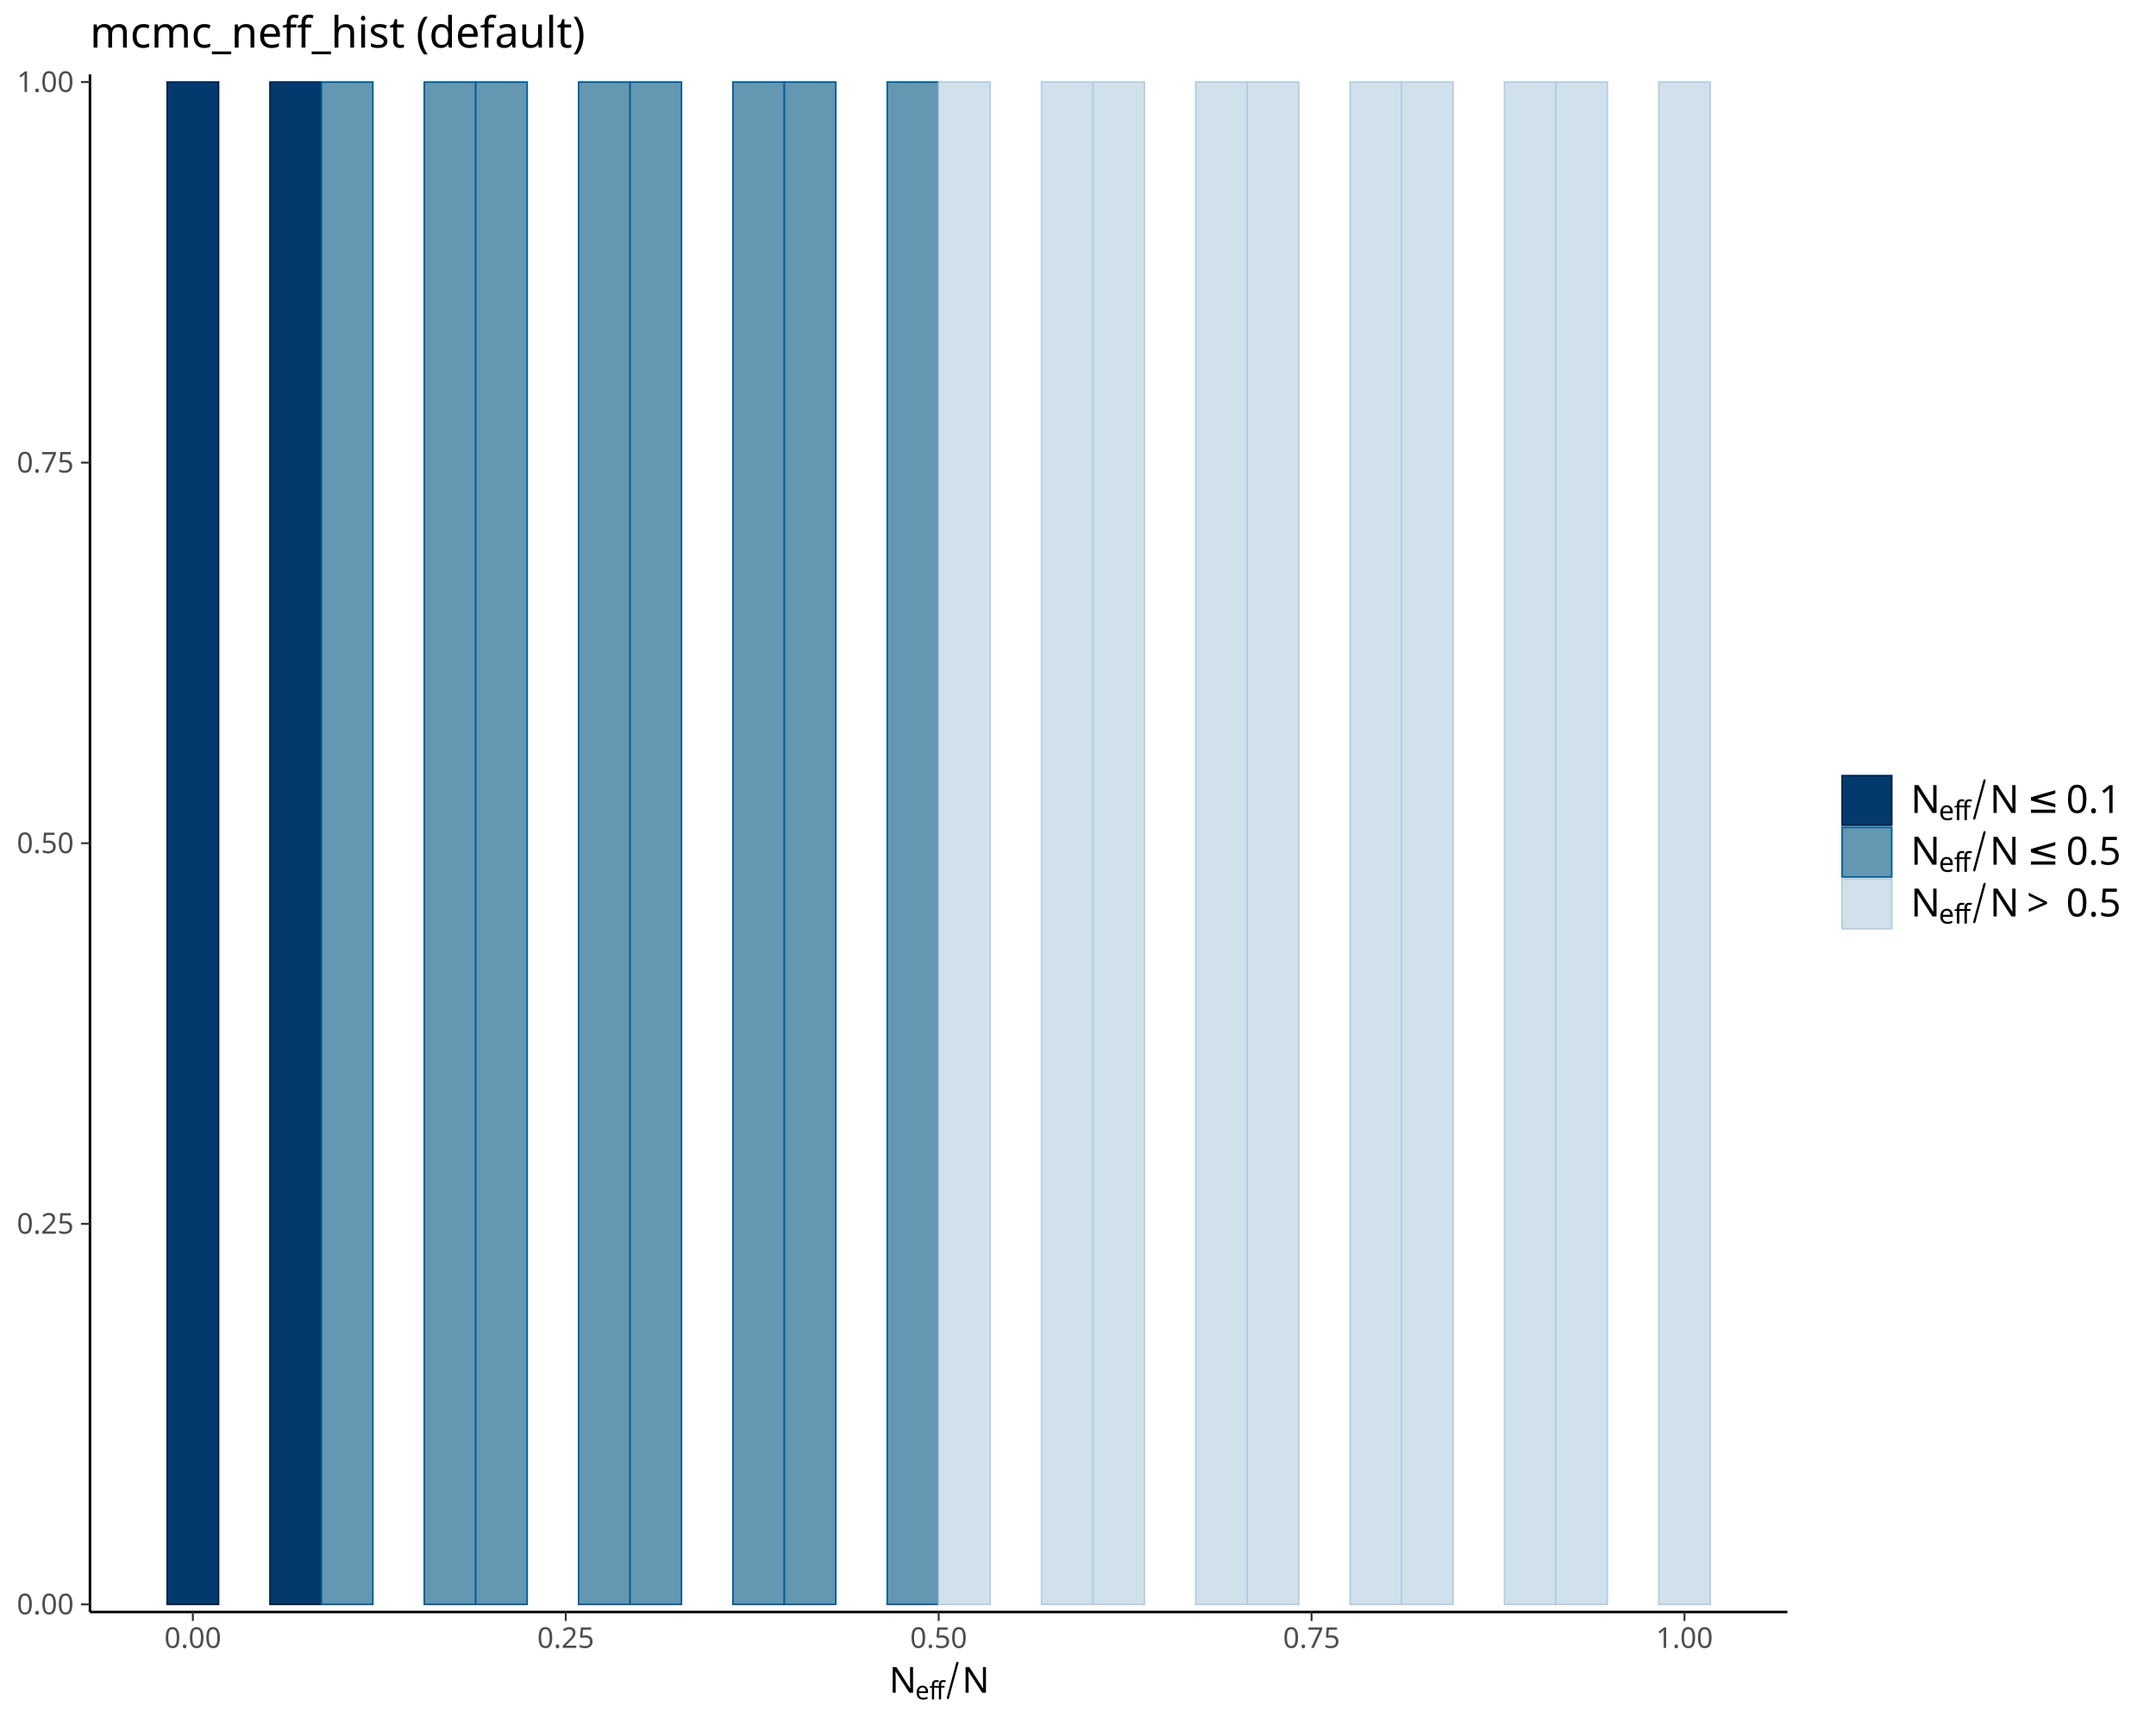
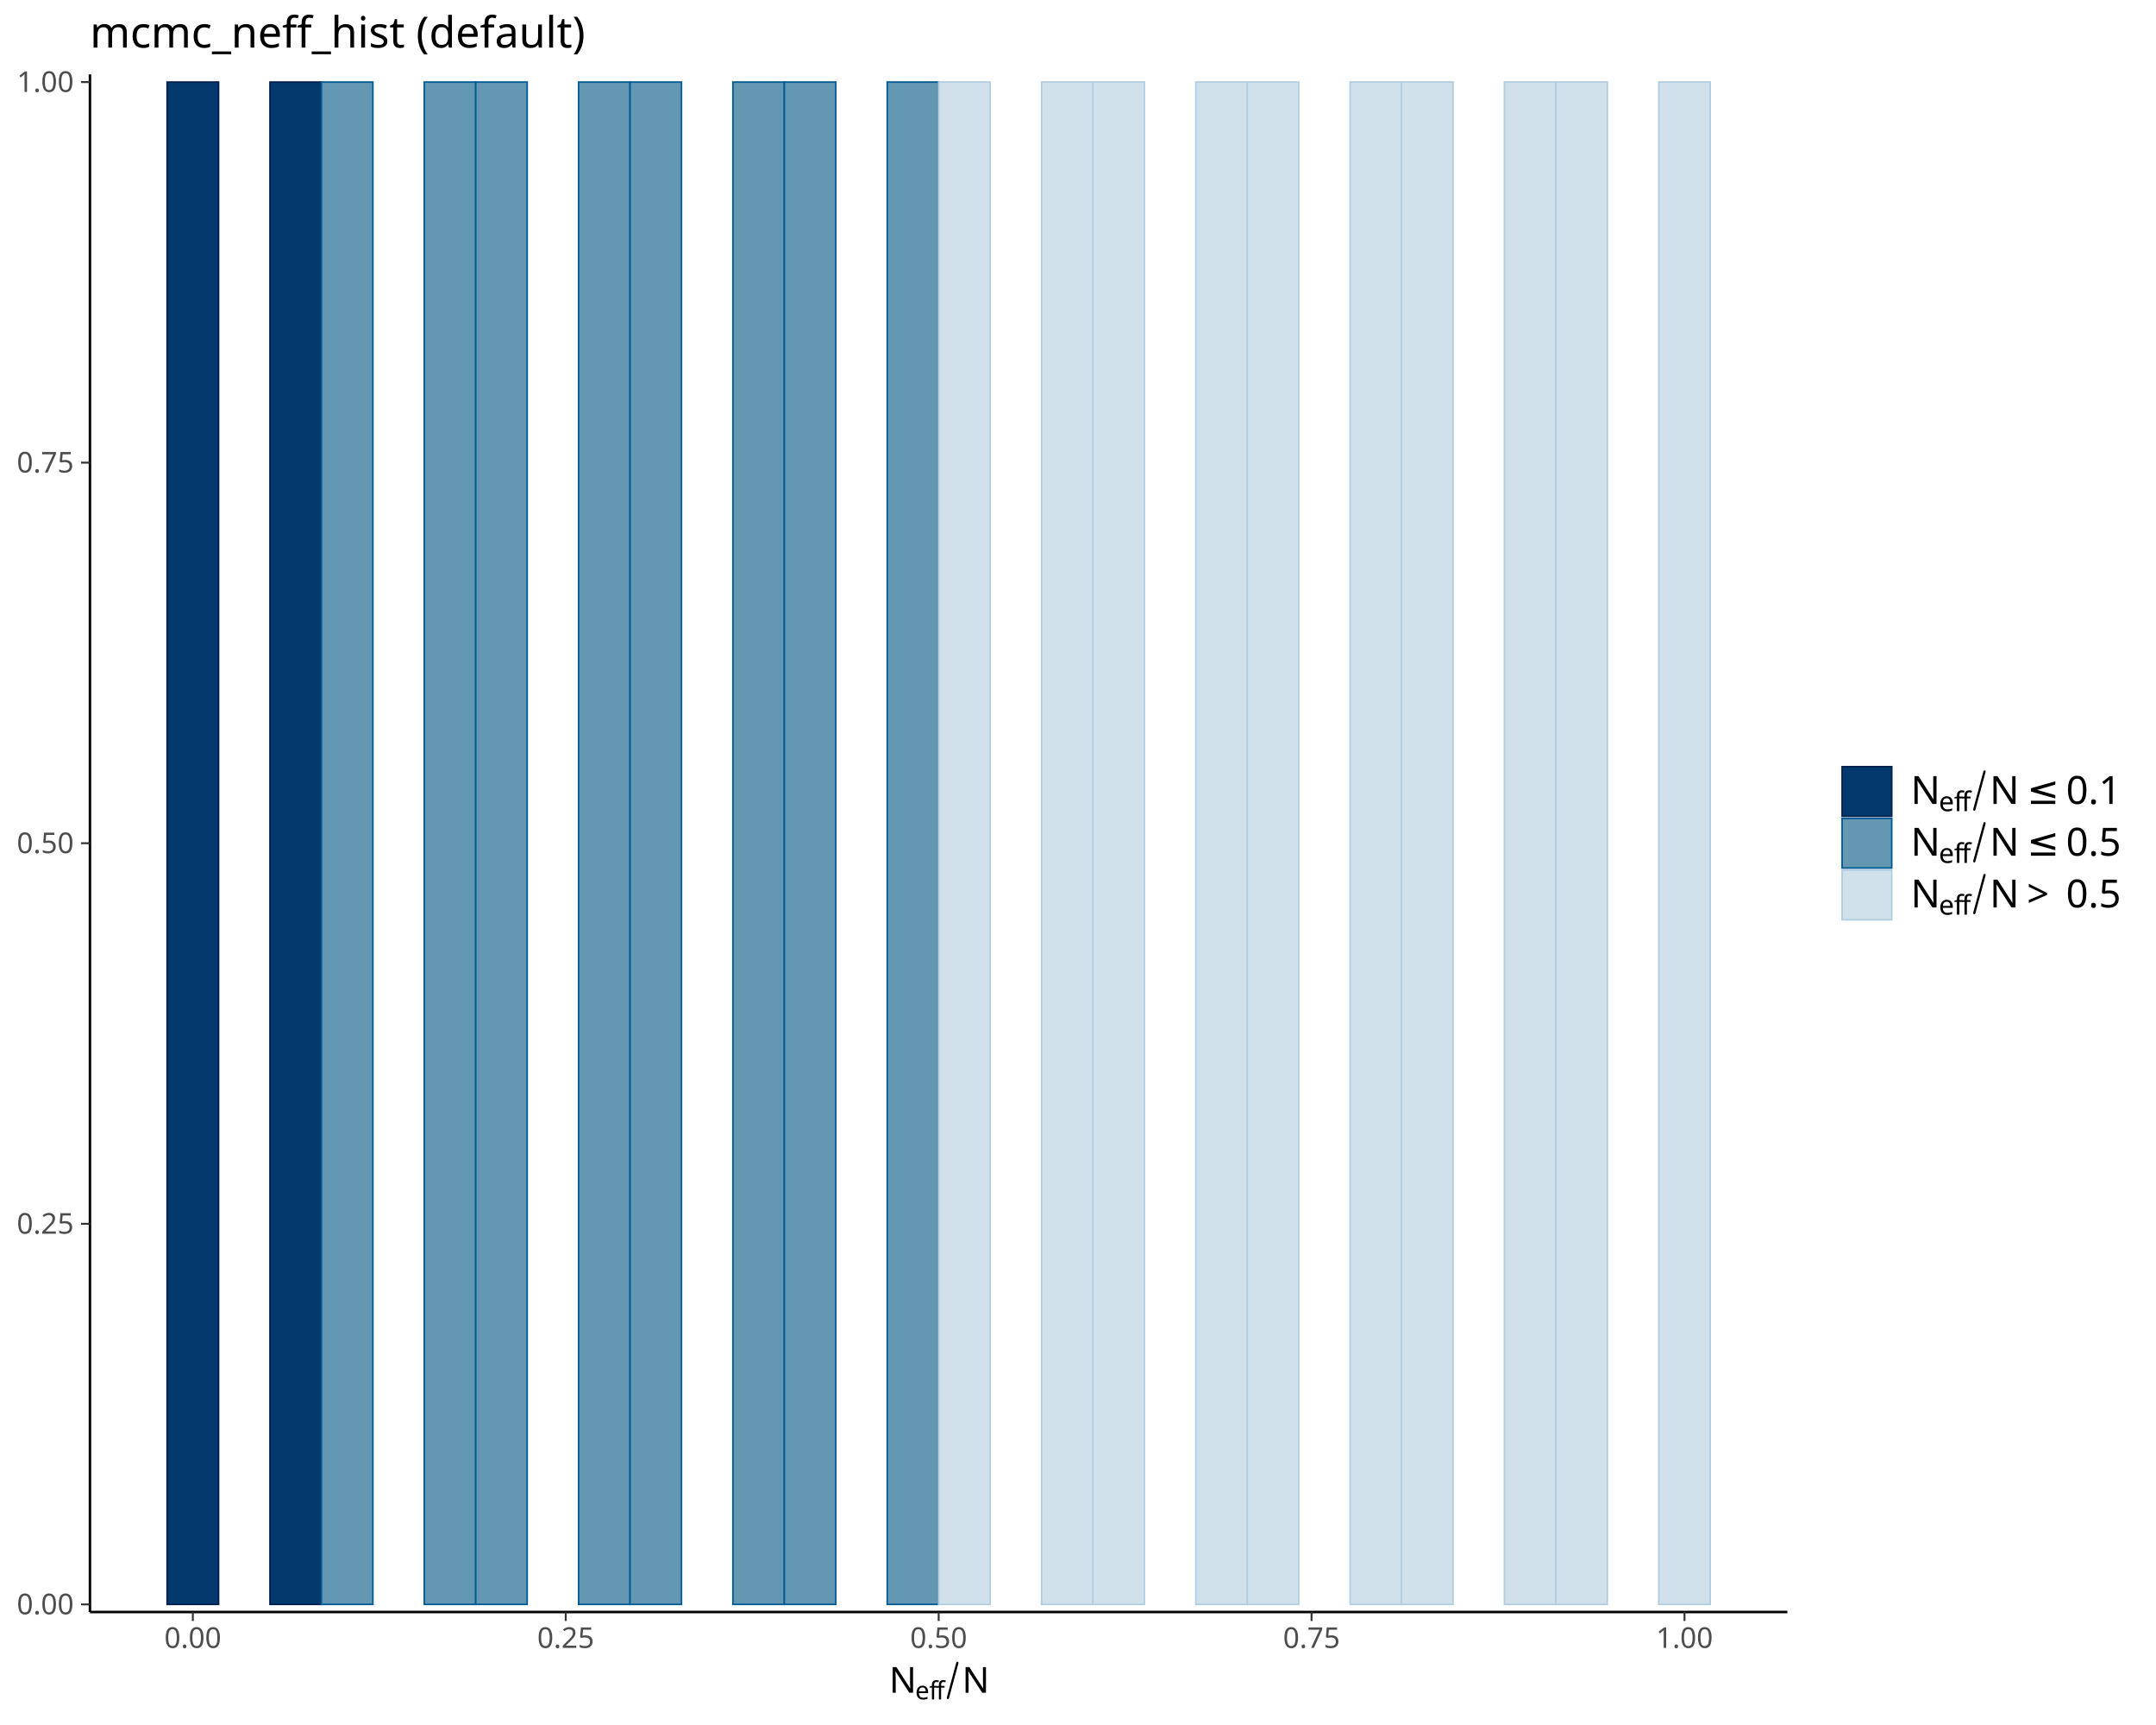
<svg xmlns="http://www.w3.org/2000/svg" class="svglite" data-engine-version="2.0" width="720.00pt" height="576.00pt" viewBox="0 0 720.00 576.00">
  <defs>
    <style type="text/css">
    .svglite line, .svglite polyline, .svglite polygon, .svglite path, .svglite rect, .svglite circle {
      fill: none;
      stroke: #000000;
      stroke-linecap: round;
      stroke-linejoin: round;
      stroke-miterlimit: 10.00;
    }
  </style>
  </defs>
  <rect width="100%" height="100%" style="stroke: none; fill: #FFFFFF;" />
  <defs>
    <clipPath id="cpMC4wMHw3MjAuMDB8MC4wMHw1NzYuMDA=">
      <rect x="0.00" y="0.00" width="720.00" height="576.00" />
    </clipPath>
  </defs>
  <g clip-path="url(#cpMC4wMHw3MjAuMDB8MC4wMHw1NzYuMDA=)">
</g>
  <defs>
    <clipPath id="cpMzAuMDR8NTk2Ljg5fDI0Ljg1fDUzOC4yNw==">
      <rect x="30.04" y="24.85" width="566.85" height="513.42" />
    </clipPath>
  </defs>
  <g clip-path="url(#cpMzAuMDR8NTk2Ljg5fDI0Ljg1fDUzOC4yNw==)">
    <rect x="55.81" y="27.40" width="17.18" height="508.33" style="stroke-width: 0.53; stroke: #011F4B; stroke-linecap: butt; stroke-linejoin: miter; fill: #03396C;" />
    <rect x="72.99" y="535.73" width="17.18" height="0.00" style="stroke-width: 0.53; stroke: #011F4B; stroke-linecap: butt; stroke-linejoin: miter; fill: #03396C;" />
    <rect x="90.16" y="27.40" width="17.18" height="508.33" style="stroke-width: 0.53; stroke: #011F4B; stroke-linecap: butt; stroke-linejoin: miter; fill: #03396C;" />
    <rect x="107.34" y="27.40" width="17.18" height="0.00" style="stroke-width: 0.53; stroke: #011F4B; stroke-linecap: butt; stroke-linejoin: miter; fill: #03396C;" />
    <rect x="124.52" y="535.73" width="17.18" height="0.00" style="stroke-width: 0.53; stroke: #011F4B; stroke-linecap: butt; stroke-linejoin: miter; fill: #03396C;" />
    <rect x="141.69" y="27.40" width="17.18" height="0.00" style="stroke-width: 0.53; stroke: #011F4B; stroke-linecap: butt; stroke-linejoin: miter; fill: #03396C;" />
    <rect x="158.87" y="27.40" width="17.18" height="0.00" style="stroke-width: 0.53; stroke: #011F4B; stroke-linecap: butt; stroke-linejoin: miter; fill: #03396C;" />
    <rect x="176.05" y="535.73" width="17.18" height="0.00" style="stroke-width: 0.53; stroke: #011F4B; stroke-linecap: butt; stroke-linejoin: miter; fill: #03396C;" />
    <rect x="193.23" y="27.40" width="17.18" height="0.00" style="stroke-width: 0.53; stroke: #011F4B; stroke-linecap: butt; stroke-linejoin: miter; fill: #03396C;" />
    <rect x="210.40" y="27.40" width="17.18" height="0.00" style="stroke-width: 0.53; stroke: #011F4B; stroke-linecap: butt; stroke-linejoin: miter; fill: #03396C;" />
    <rect x="227.58" y="535.73" width="17.18" height="0.00" style="stroke-width: 0.53; stroke: #011F4B; stroke-linecap: butt; stroke-linejoin: miter; fill: #03396C;" />
    <rect x="244.76" y="27.40" width="17.18" height="0.00" style="stroke-width: 0.53; stroke: #011F4B; stroke-linecap: butt; stroke-linejoin: miter; fill: #03396C;" />
    <rect x="261.93" y="27.40" width="17.18" height="0.00" style="stroke-width: 0.53; stroke: #011F4B; stroke-linecap: butt; stroke-linejoin: miter; fill: #03396C;" />
    <rect x="279.11" y="535.73" width="17.18" height="0.00" style="stroke-width: 0.53; stroke: #011F4B; stroke-linecap: butt; stroke-linejoin: miter; fill: #03396C;" />
    <rect x="296.29" y="27.40" width="17.18" height="0.00" style="stroke-width: 0.53; stroke: #011F4B; stroke-linecap: butt; stroke-linejoin: miter; fill: #03396C;" />
    <rect x="313.47" y="27.40" width="17.18" height="0.00" style="stroke-width: 0.53; stroke: #011F4B; stroke-linecap: butt; stroke-linejoin: miter; fill: #03396C;" />
    <rect x="330.64" y="535.73" width="17.18" height="0.00" style="stroke-width: 0.53; stroke: #011F4B; stroke-linecap: butt; stroke-linejoin: miter; fill: #03396C;" />
    <rect x="347.82" y="27.40" width="17.18" height="0.00" style="stroke-width: 0.53; stroke: #011F4B; stroke-linecap: butt; stroke-linejoin: miter; fill: #03396C;" />
    <rect x="365.00" y="27.40" width="17.18" height="0.00" style="stroke-width: 0.53; stroke: #011F4B; stroke-linecap: butt; stroke-linejoin: miter; fill: #03396C;" />
    <rect x="382.18" y="535.73" width="17.18" height="0.00" style="stroke-width: 0.53; stroke: #011F4B; stroke-linecap: butt; stroke-linejoin: miter; fill: #03396C;" />
    <rect x="399.35" y="27.40" width="17.18" height="0.00" style="stroke-width: 0.53; stroke: #011F4B; stroke-linecap: butt; stroke-linejoin: miter; fill: #03396C;" />
    <rect x="416.53" y="27.40" width="17.18" height="0.00" style="stroke-width: 0.53; stroke: #011F4B; stroke-linecap: butt; stroke-linejoin: miter; fill: #03396C;" />
    <rect x="433.71" y="535.73" width="17.18" height="0.00" style="stroke-width: 0.53; stroke: #011F4B; stroke-linecap: butt; stroke-linejoin: miter; fill: #03396C;" />
    <rect x="450.88" y="27.40" width="17.18" height="0.00" style="stroke-width: 0.53; stroke: #011F4B; stroke-linecap: butt; stroke-linejoin: miter; fill: #03396C;" />
    <rect x="468.06" y="27.40" width="17.18" height="0.00" style="stroke-width: 0.53; stroke: #011F4B; stroke-linecap: butt; stroke-linejoin: miter; fill: #03396C;" />
    <rect x="485.24" y="535.73" width="17.18" height="0.00" style="stroke-width: 0.53; stroke: #011F4B; stroke-linecap: butt; stroke-linejoin: miter; fill: #03396C;" />
    <rect x="502.42" y="27.40" width="17.18" height="0.00" style="stroke-width: 0.53; stroke: #011F4B; stroke-linecap: butt; stroke-linejoin: miter; fill: #03396C;" />
    <rect x="519.59" y="27.40" width="17.18" height="0.00" style="stroke-width: 0.53; stroke: #011F4B; stroke-linecap: butt; stroke-linejoin: miter; fill: #03396C;" />
    <rect x="536.77" y="535.73" width="17.18" height="0.00" style="stroke-width: 0.53; stroke: #011F4B; stroke-linecap: butt; stroke-linejoin: miter; fill: #03396C;" />
    <rect x="553.95" y="27.40" width="17.18" height="0.00" style="stroke-width: 0.53; stroke: #011F4B; stroke-linecap: butt; stroke-linejoin: miter; fill: #03396C;" />
    <rect x="55.81" y="535.73" width="17.18" height="0.00" style="stroke-width: 0.53; stroke: #005B96; stroke-linecap: butt; stroke-linejoin: miter; fill: #6497B1;" />
    <rect x="72.99" y="535.73" width="17.18" height="0.00" style="stroke-width: 0.53; stroke: #005B96; stroke-linecap: butt; stroke-linejoin: miter; fill: #6497B1;" />
    <rect x="90.16" y="535.73" width="17.18" height="0.00" style="stroke-width: 0.53; stroke: #005B96; stroke-linecap: butt; stroke-linejoin: miter; fill: #6497B1;" />
    <rect x="107.34" y="27.40" width="17.18" height="508.33" style="stroke-width: 0.53; stroke: #005B96; stroke-linecap: butt; stroke-linejoin: miter; fill: #6497B1;" />
    <rect x="124.52" y="535.73" width="17.18" height="0.00" style="stroke-width: 0.53; stroke: #005B96; stroke-linecap: butt; stroke-linejoin: miter; fill: #6497B1;" />
    <rect x="141.69" y="27.40" width="17.18" height="508.33" style="stroke-width: 0.53; stroke: #005B96; stroke-linecap: butt; stroke-linejoin: miter; fill: #6497B1;" />
    <rect x="158.87" y="27.40" width="17.18" height="508.33" style="stroke-width: 0.53; stroke: #005B96; stroke-linecap: butt; stroke-linejoin: miter; fill: #6497B1;" />
    <rect x="176.05" y="535.73" width="17.18" height="0.00" style="stroke-width: 0.53; stroke: #005B96; stroke-linecap: butt; stroke-linejoin: miter; fill: #6497B1;" />
    <rect x="193.23" y="27.40" width="17.18" height="508.33" style="stroke-width: 0.53; stroke: #005B96; stroke-linecap: butt; stroke-linejoin: miter; fill: #6497B1;" />
    <rect x="210.40" y="27.40" width="17.18" height="508.33" style="stroke-width: 0.53; stroke: #005B96; stroke-linecap: butt; stroke-linejoin: miter; fill: #6497B1;" />
    <rect x="227.58" y="535.73" width="17.18" height="0.00" style="stroke-width: 0.53; stroke: #005B96; stroke-linecap: butt; stroke-linejoin: miter; fill: #6497B1;" />
    <rect x="244.76" y="27.40" width="17.18" height="508.33" style="stroke-width: 0.53; stroke: #005B96; stroke-linecap: butt; stroke-linejoin: miter; fill: #6497B1;" />
    <rect x="261.93" y="27.40" width="17.18" height="508.33" style="stroke-width: 0.53; stroke: #005B96; stroke-linecap: butt; stroke-linejoin: miter; fill: #6497B1;" />
    <rect x="279.11" y="535.73" width="17.18" height="0.00" style="stroke-width: 0.53; stroke: #005B96; stroke-linecap: butt; stroke-linejoin: miter; fill: #6497B1;" />
    <rect x="296.29" y="27.40" width="17.18" height="508.33" style="stroke-width: 0.53; stroke: #005B96; stroke-linecap: butt; stroke-linejoin: miter; fill: #6497B1;" />
    <rect x="313.47" y="27.40" width="17.18" height="0.00" style="stroke-width: 0.53; stroke: #005B96; stroke-linecap: butt; stroke-linejoin: miter; fill: #6497B1;" />
    <rect x="330.64" y="535.73" width="17.18" height="0.00" style="stroke-width: 0.53; stroke: #005B96; stroke-linecap: butt; stroke-linejoin: miter; fill: #6497B1;" />
    <rect x="347.82" y="27.40" width="17.18" height="0.00" style="stroke-width: 0.53; stroke: #005B96; stroke-linecap: butt; stroke-linejoin: miter; fill: #6497B1;" />
    <rect x="365.00" y="27.40" width="17.18" height="0.00" style="stroke-width: 0.53; stroke: #005B96; stroke-linecap: butt; stroke-linejoin: miter; fill: #6497B1;" />
    <rect x="382.18" y="535.73" width="17.18" height="0.00" style="stroke-width: 0.53; stroke: #005B96; stroke-linecap: butt; stroke-linejoin: miter; fill: #6497B1;" />
    <rect x="399.35" y="27.40" width="17.18" height="0.00" style="stroke-width: 0.53; stroke: #005B96; stroke-linecap: butt; stroke-linejoin: miter; fill: #6497B1;" />
    <rect x="416.53" y="27.40" width="17.18" height="0.00" style="stroke-width: 0.53; stroke: #005B96; stroke-linecap: butt; stroke-linejoin: miter; fill: #6497B1;" />
    <rect x="433.71" y="535.73" width="17.18" height="0.00" style="stroke-width: 0.53; stroke: #005B96; stroke-linecap: butt; stroke-linejoin: miter; fill: #6497B1;" />
    <rect x="450.88" y="27.40" width="17.18" height="0.00" style="stroke-width: 0.53; stroke: #005B96; stroke-linecap: butt; stroke-linejoin: miter; fill: #6497B1;" />
    <rect x="468.06" y="27.40" width="17.18" height="0.00" style="stroke-width: 0.53; stroke: #005B96; stroke-linecap: butt; stroke-linejoin: miter; fill: #6497B1;" />
    <rect x="485.24" y="535.73" width="17.18" height="0.00" style="stroke-width: 0.53; stroke: #005B96; stroke-linecap: butt; stroke-linejoin: miter; fill: #6497B1;" />
    <rect x="502.42" y="27.40" width="17.18" height="0.00" style="stroke-width: 0.53; stroke: #005B96; stroke-linecap: butt; stroke-linejoin: miter; fill: #6497B1;" />
    <rect x="519.59" y="27.40" width="17.18" height="0.00" style="stroke-width: 0.53; stroke: #005B96; stroke-linecap: butt; stroke-linejoin: miter; fill: #6497B1;" />
    <rect x="536.77" y="535.73" width="17.18" height="0.00" style="stroke-width: 0.53; stroke: #005B96; stroke-linecap: butt; stroke-linejoin: miter; fill: #6497B1;" />
    <rect x="553.95" y="27.40" width="17.18" height="0.00" style="stroke-width: 0.53; stroke: #005B96; stroke-linecap: butt; stroke-linejoin: miter; fill: #6497B1;" />
    <rect x="55.81" y="535.73" width="17.18" height="0.00" style="stroke-width: 0.53; stroke: #B3CDE0; stroke-linecap: butt; stroke-linejoin: miter; fill: #D1E1EC;" />
    <rect x="72.99" y="535.73" width="17.18" height="0.00" style="stroke-width: 0.53; stroke: #B3CDE0; stroke-linecap: butt; stroke-linejoin: miter; fill: #D1E1EC;" />
    <rect x="90.16" y="535.73" width="17.18" height="0.00" style="stroke-width: 0.53; stroke: #B3CDE0; stroke-linecap: butt; stroke-linejoin: miter; fill: #D1E1EC;" />
    <rect x="107.34" y="535.73" width="17.18" height="0.00" style="stroke-width: 0.53; stroke: #B3CDE0; stroke-linecap: butt; stroke-linejoin: miter; fill: #D1E1EC;" />
    <rect x="124.52" y="535.73" width="17.18" height="0.00" style="stroke-width: 0.53; stroke: #B3CDE0; stroke-linecap: butt; stroke-linejoin: miter; fill: #D1E1EC;" />
    <rect x="141.69" y="535.73" width="17.18" height="0.00" style="stroke-width: 0.53; stroke: #B3CDE0; stroke-linecap: butt; stroke-linejoin: miter; fill: #D1E1EC;" />
    <rect x="158.87" y="535.73" width="17.18" height="0.00" style="stroke-width: 0.53; stroke: #B3CDE0; stroke-linecap: butt; stroke-linejoin: miter; fill: #D1E1EC;" />
    <rect x="176.05" y="535.73" width="17.18" height="0.00" style="stroke-width: 0.53; stroke: #B3CDE0; stroke-linecap: butt; stroke-linejoin: miter; fill: #D1E1EC;" />
    <rect x="193.23" y="535.73" width="17.18" height="0.00" style="stroke-width: 0.53; stroke: #B3CDE0; stroke-linecap: butt; stroke-linejoin: miter; fill: #D1E1EC;" />
    <rect x="210.40" y="535.73" width="17.18" height="0.00" style="stroke-width: 0.53; stroke: #B3CDE0; stroke-linecap: butt; stroke-linejoin: miter; fill: #D1E1EC;" />
    <rect x="227.58" y="535.73" width="17.18" height="0.00" style="stroke-width: 0.53; stroke: #B3CDE0; stroke-linecap: butt; stroke-linejoin: miter; fill: #D1E1EC;" />
    <rect x="244.76" y="535.73" width="17.18" height="0.00" style="stroke-width: 0.53; stroke: #B3CDE0; stroke-linecap: butt; stroke-linejoin: miter; fill: #D1E1EC;" />
    <rect x="261.93" y="535.73" width="17.18" height="0.00" style="stroke-width: 0.53; stroke: #B3CDE0; stroke-linecap: butt; stroke-linejoin: miter; fill: #D1E1EC;" />
    <rect x="279.11" y="535.73" width="17.18" height="0.00" style="stroke-width: 0.53; stroke: #B3CDE0; stroke-linecap: butt; stroke-linejoin: miter; fill: #D1E1EC;" />
    <rect x="296.29" y="535.73" width="17.18" height="0.00" style="stroke-width: 0.53; stroke: #B3CDE0; stroke-linecap: butt; stroke-linejoin: miter; fill: #D1E1EC;" />
    <rect x="313.47" y="27.40" width="17.18" height="508.33" style="stroke-width: 0.53; stroke: #B3CDE0; stroke-linecap: butt; stroke-linejoin: miter; fill: #D1E1EC;" />
    <rect x="330.64" y="535.73" width="17.18" height="0.00" style="stroke-width: 0.53; stroke: #B3CDE0; stroke-linecap: butt; stroke-linejoin: miter; fill: #D1E1EC;" />
    <rect x="347.82" y="27.40" width="17.18" height="508.33" style="stroke-width: 0.53; stroke: #B3CDE0; stroke-linecap: butt; stroke-linejoin: miter; fill: #D1E1EC;" />
    <rect x="365.00" y="27.40" width="17.18" height="508.33" style="stroke-width: 0.53; stroke: #B3CDE0; stroke-linecap: butt; stroke-linejoin: miter; fill: #D1E1EC;" />
    <rect x="382.18" y="535.73" width="17.18" height="0.00" style="stroke-width: 0.53; stroke: #B3CDE0; stroke-linecap: butt; stroke-linejoin: miter; fill: #D1E1EC;" />
    <rect x="399.35" y="27.40" width="17.18" height="508.33" style="stroke-width: 0.53; stroke: #B3CDE0; stroke-linecap: butt; stroke-linejoin: miter; fill: #D1E1EC;" />
    <rect x="416.53" y="27.40" width="17.18" height="508.33" style="stroke-width: 0.53; stroke: #B3CDE0; stroke-linecap: butt; stroke-linejoin: miter; fill: #D1E1EC;" />
    <rect x="433.71" y="535.73" width="17.18" height="0.00" style="stroke-width: 0.53; stroke: #B3CDE0; stroke-linecap: butt; stroke-linejoin: miter; fill: #D1E1EC;" />
    <rect x="450.88" y="27.40" width="17.18" height="508.33" style="stroke-width: 0.53; stroke: #B3CDE0; stroke-linecap: butt; stroke-linejoin: miter; fill: #D1E1EC;" />
    <rect x="468.06" y="27.40" width="17.18" height="508.33" style="stroke-width: 0.53; stroke: #B3CDE0; stroke-linecap: butt; stroke-linejoin: miter; fill: #D1E1EC;" />
    <rect x="485.24" y="535.73" width="17.18" height="0.00" style="stroke-width: 0.53; stroke: #B3CDE0; stroke-linecap: butt; stroke-linejoin: miter; fill: #D1E1EC;" />
    <rect x="502.42" y="27.40" width="17.18" height="508.33" style="stroke-width: 0.53; stroke: #B3CDE0; stroke-linecap: butt; stroke-linejoin: miter; fill: #D1E1EC;" />
    <rect x="519.59" y="27.40" width="17.18" height="508.33" style="stroke-width: 0.53; stroke: #B3CDE0; stroke-linecap: butt; stroke-linejoin: miter; fill: #D1E1EC;" />
    <rect x="536.77" y="535.73" width="17.18" height="0.00" style="stroke-width: 0.53; stroke: #B3CDE0; stroke-linecap: butt; stroke-linejoin: miter; fill: #D1E1EC;" />
    <rect x="553.95" y="27.40" width="17.18" height="508.33" style="stroke-width: 0.53; stroke: #B3CDE0; stroke-linecap: butt; stroke-linejoin: miter; fill: #D1E1EC;" />
  </g>
  <g clip-path="url(#cpMC4wMHw3MjAuMDB8MC4wMHw1NzYuMDA=)">
    <polyline points="30.04,538.27 30.04,24.85 " style="stroke-width: 0.85; stroke-linecap: butt;" />
    <text x="24.66" y="539.03" text-anchor="end" style="font-size: 9.60px; fill: #4D4D4D; font-family: sans;" textLength="18.69px" lengthAdjust="spacingAndGlyphs">0.00</text>
    <text x="24.66" y="411.95" text-anchor="end" style="font-size: 9.60px; fill: #4D4D4D; font-family: sans;" textLength="18.69px" lengthAdjust="spacingAndGlyphs">0.25</text>
    <text x="24.66" y="284.87" text-anchor="end" style="font-size: 9.60px; fill: #4D4D4D; font-family: sans;" textLength="18.69px" lengthAdjust="spacingAndGlyphs">0.50</text>
    <text x="24.66" y="157.78" text-anchor="end" style="font-size: 9.60px; fill: #4D4D4D; font-family: sans;" textLength="18.69px" lengthAdjust="spacingAndGlyphs">0.75</text>
    <text x="24.66" y="30.70" text-anchor="end" style="font-size: 9.60px; fill: #4D4D4D; font-family: sans;" textLength="18.69px" lengthAdjust="spacingAndGlyphs">1.00</text>
    <polyline points="27.05,535.73 30.04,535.73 " style="stroke-width: 0.64; stroke: #333333; stroke-linecap: butt;" />
    <polyline points="27.05,408.65 30.04,408.65 " style="stroke-width: 0.64; stroke: #333333; stroke-linecap: butt;" />
    <polyline points="27.05,281.56 30.04,281.56 " style="stroke-width: 0.64; stroke: #333333; stroke-linecap: butt;" />
    <polyline points="27.05,154.48 30.04,154.48 " style="stroke-width: 0.64; stroke: #333333; stroke-linecap: butt;" />
    <polyline points="27.05,27.40 30.04,27.40 " style="stroke-width: 0.64; stroke: #333333; stroke-linecap: butt;" />
    <polyline points="30.04,538.27 596.89,538.27 " style="stroke-width: 0.85; stroke-linecap: butt;" />
    <polyline points="64.40,541.26 64.40,538.27 " style="stroke-width: 0.64; stroke: #333333; stroke-linecap: butt;" />
    <polyline points="188.93,541.26 188.93,538.27 " style="stroke-width: 0.64; stroke: #333333; stroke-linecap: butt;" />
    <polyline points="313.47,541.26 313.47,538.27 " style="stroke-width: 0.64; stroke: #333333; stroke-linecap: butt;" />
    <polyline points="438.00,541.26 438.00,538.27 " style="stroke-width: 0.64; stroke: #333333; stroke-linecap: butt;" />
    <polyline points="562.54,541.26 562.54,538.27 " style="stroke-width: 0.64; stroke: #333333; stroke-linecap: butt;" />
    <text x="64.40" y="550.26" text-anchor="middle" style="font-size: 9.60px; fill: #4D4D4D; font-family: sans;" textLength="18.69px" lengthAdjust="spacingAndGlyphs">0.00</text>
    <text x="188.93" y="550.26" text-anchor="middle" style="font-size: 9.60px; fill: #4D4D4D; font-family: sans;" textLength="18.69px" lengthAdjust="spacingAndGlyphs">0.25</text>
    <text x="313.47" y="550.26" text-anchor="middle" style="font-size: 9.60px; fill: #4D4D4D; font-family: sans;" textLength="18.69px" lengthAdjust="spacingAndGlyphs">0.50</text>
    <text x="438.00" y="550.26" text-anchor="middle" style="font-size: 9.60px; fill: #4D4D4D; font-family: sans;" textLength="18.69px" lengthAdjust="spacingAndGlyphs">0.75</text>
    <text x="562.54" y="550.26" text-anchor="middle" style="font-size: 9.60px; fill: #4D4D4D; font-family: sans;" textLength="18.69px" lengthAdjust="spacingAndGlyphs">1.00</text>
    <text x="296.96" y="565.23" style="font-size: 12.00px; font-family: sans;" textLength="8.67px" lengthAdjust="spacingAndGlyphs">N</text>
    <text x="305.63" y="567.45" style="font-size: 8.40px; font-family: sans;" textLength="4.67px" lengthAdjust="spacingAndGlyphs">e</text>
    <text x="310.30" y="567.45" style="font-size: 8.40px; font-family: sans;" textLength="2.33px" lengthAdjust="spacingAndGlyphs">f</text>
    <text x="312.63" y="567.45" style="font-size: 8.40px; font-family: sans;" textLength="2.33px" lengthAdjust="spacingAndGlyphs">f</text>
    <polyline points="316.55,566.96 319.72,555.24 " style="stroke-width: 0.75;" />
    <text x="321.31" y="565.23" style="font-size: 12.00px; font-family: sans;" textLength="8.67px" lengthAdjust="spacingAndGlyphs">N</text>
-     <rect x="615.18" y="258.99" width="16.57" height="16.57" style="stroke-width: 0.53; stroke: #011F4B; stroke-linecap: butt; stroke-linejoin: miter; fill: #03396C;" />
-     <rect x="615.18" y="276.27" width="16.57" height="16.57" style="stroke-width: 0.53; stroke: #005B96; stroke-linecap: butt; stroke-linejoin: miter; fill: #6497B1;" />
-     <rect x="615.18" y="293.55" width="16.57" height="16.57" style="stroke-width: 0.53; stroke: #B3CDE0; stroke-linecap: butt; stroke-linejoin: miter; fill: #D1E1EC;" />
-     <text x="638.08" y="271.44" style="font-size: 13.00px; font-family: sans;" textLength="9.39px" lengthAdjust="spacingAndGlyphs">N</text>
-     <text x="647.47" y="273.84" style="font-size: 9.10px; font-family: sans;" textLength="5.06px" lengthAdjust="spacingAndGlyphs">e</text>
-     <text x="652.53" y="273.84" style="font-size: 9.10px; font-family: sans;" textLength="2.53px" lengthAdjust="spacingAndGlyphs">f</text>
-     <text x="655.06" y="273.84" style="font-size: 9.10px; font-family: sans;" textLength="2.53px" lengthAdjust="spacingAndGlyphs">f</text>
-     <polyline points="659.31,273.32 662.74,260.61 " style="stroke-width: 0.75;" />
-     <text x="664.46" y="271.44" style="font-size: 13.00px; font-family: sans;" textLength="9.39px" lengthAdjust="spacingAndGlyphs">N</text>
-     <text x="676.86" y="271.44" style="font-size: 13.00px; font-family: sans;" textLength="10.10px" lengthAdjust="spacingAndGlyphs">≤</text>
-     <text x="689.97" y="271.44" style="font-size: 13.00px; font-family: sans;" textLength="18.07px" lengthAdjust="spacingAndGlyphs">0.1</text>
-     <text x="638.08" y="288.72" style="font-size: 13.00px; font-family: sans;" textLength="9.39px" lengthAdjust="spacingAndGlyphs">N</text>
-     <text x="647.47" y="291.12" style="font-size: 9.10px; font-family: sans;" textLength="5.06px" lengthAdjust="spacingAndGlyphs">e</text>
-     <text x="652.53" y="291.12" style="font-size: 9.10px; font-family: sans;" textLength="2.53px" lengthAdjust="spacingAndGlyphs">f</text>
-     <text x="655.06" y="291.12" style="font-size: 9.10px; font-family: sans;" textLength="2.53px" lengthAdjust="spacingAndGlyphs">f</text>
-     <polyline points="659.31,290.60 662.74,277.89 " style="stroke-width: 0.75;" />
-     <text x="664.46" y="288.72" style="font-size: 13.00px; font-family: sans;" textLength="9.39px" lengthAdjust="spacingAndGlyphs">N</text>
-     <text x="676.86" y="288.72" style="font-size: 13.00px; font-family: sans;" textLength="10.10px" lengthAdjust="spacingAndGlyphs">≤</text>
-     <text x="689.97" y="288.72" style="font-size: 13.00px; font-family: sans;" textLength="18.07px" lengthAdjust="spacingAndGlyphs">0.5</text>
-     <text x="638.08" y="306.00" style="font-size: 13.00px; font-family: sans;" textLength="9.39px" lengthAdjust="spacingAndGlyphs">N</text>
-     <text x="647.47" y="308.40" style="font-size: 9.10px; font-family: sans;" textLength="5.06px" lengthAdjust="spacingAndGlyphs">e</text>
-     <text x="652.53" y="308.40" style="font-size: 9.10px; font-family: sans;" textLength="2.53px" lengthAdjust="spacingAndGlyphs">f</text>
-     <text x="655.06" y="308.40" style="font-size: 9.10px; font-family: sans;" textLength="2.53px" lengthAdjust="spacingAndGlyphs">f</text>
-     <polyline points="659.31,307.88 662.74,295.17 " style="stroke-width: 0.75;" />
-     <text x="664.46" y="306.00" style="font-size: 13.00px; font-family: sans;" textLength="9.39px" lengthAdjust="spacingAndGlyphs">N</text>
-     <text x="676.86" y="306.00" style="font-size: 13.00px; font-family: sans;" textLength="10.09px" lengthAdjust="spacingAndGlyphs">&gt;</text>
-     <text x="689.96" y="306.00" style="font-size: 13.00px; font-family: sans;" textLength="18.07px" lengthAdjust="spacingAndGlyphs">0.5</text>
+     <rect x="615.18" y="256.00" width="16.57" height="16.57" style="stroke-width: 0.53; stroke: #011F4B; stroke-linecap: butt; stroke-linejoin: miter; fill: #03396C;" />
+     <rect x="615.18" y="273.28" width="16.57" height="16.57" style="stroke-width: 0.53; stroke: #005B96; stroke-linecap: butt; stroke-linejoin: miter; fill: #6497B1;" />
+     <rect x="615.18" y="290.56" width="16.57" height="16.57" style="stroke-width: 0.53; stroke: #B3CDE0; stroke-linecap: butt; stroke-linejoin: miter; fill: #D1E1EC;" />
+     <text x="638.08" y="268.45" style="font-size: 13.00px; font-family: sans;" textLength="9.39px" lengthAdjust="spacingAndGlyphs">N</text>
+     <text x="647.47" y="270.85" style="font-size: 9.10px; font-family: sans;" textLength="5.06px" lengthAdjust="spacingAndGlyphs">e</text>
+     <text x="652.53" y="270.85" style="font-size: 9.10px; font-family: sans;" textLength="2.53px" lengthAdjust="spacingAndGlyphs">f</text>
+     <text x="655.06" y="270.85" style="font-size: 9.10px; font-family: sans;" textLength="2.53px" lengthAdjust="spacingAndGlyphs">f</text>
+     <polyline points="659.31,270.33 662.74,257.62 " style="stroke-width: 0.75;" />
+     <text x="664.46" y="268.45" style="font-size: 13.00px; font-family: sans;" textLength="9.39px" lengthAdjust="spacingAndGlyphs">N</text>
+     <text x="676.86" y="268.45" style="font-size: 13.00px; font-family: sans;" textLength="10.10px" lengthAdjust="spacingAndGlyphs">≤</text>
+     <text x="689.97" y="268.45" style="font-size: 13.00px; font-family: sans;" textLength="18.07px" lengthAdjust="spacingAndGlyphs">0.1</text>
+     <text x="638.08" y="285.73" style="font-size: 13.00px; font-family: sans;" textLength="9.39px" lengthAdjust="spacingAndGlyphs">N</text>
+     <text x="647.47" y="288.13" style="font-size: 9.10px; font-family: sans;" textLength="5.06px" lengthAdjust="spacingAndGlyphs">e</text>
+     <text x="652.53" y="288.13" style="font-size: 9.10px; font-family: sans;" textLength="2.53px" lengthAdjust="spacingAndGlyphs">f</text>
+     <text x="655.06" y="288.13" style="font-size: 9.10px; font-family: sans;" textLength="2.53px" lengthAdjust="spacingAndGlyphs">f</text>
+     <polyline points="659.31,287.61 662.74,274.90 " style="stroke-width: 0.75;" />
+     <text x="664.46" y="285.73" style="font-size: 13.00px; font-family: sans;" textLength="9.39px" lengthAdjust="spacingAndGlyphs">N</text>
+     <text x="676.86" y="285.73" style="font-size: 13.00px; font-family: sans;" textLength="10.10px" lengthAdjust="spacingAndGlyphs">≤</text>
+     <text x="689.97" y="285.73" style="font-size: 13.00px; font-family: sans;" textLength="18.07px" lengthAdjust="spacingAndGlyphs">0.5</text>
+     <text x="638.08" y="303.01" style="font-size: 13.00px; font-family: sans;" textLength="9.39px" lengthAdjust="spacingAndGlyphs">N</text>
+     <text x="647.47" y="305.41" style="font-size: 9.10px; font-family: sans;" textLength="5.06px" lengthAdjust="spacingAndGlyphs">e</text>
+     <text x="652.53" y="305.41" style="font-size: 9.10px; font-family: sans;" textLength="2.53px" lengthAdjust="spacingAndGlyphs">f</text>
+     <text x="655.06" y="305.41" style="font-size: 9.10px; font-family: sans;" textLength="2.53px" lengthAdjust="spacingAndGlyphs">f</text>
+     <polyline points="659.31,304.89 662.74,292.18 " style="stroke-width: 0.75;" />
+     <text x="664.46" y="303.01" style="font-size: 13.00px; font-family: sans;" textLength="9.39px" lengthAdjust="spacingAndGlyphs">N</text>
+     <text x="676.86" y="303.01" style="font-size: 13.00px; font-family: sans;" textLength="10.09px" lengthAdjust="spacingAndGlyphs">&gt;</text>
+     <text x="689.96" y="303.01" style="font-size: 13.00px; font-family: sans;" textLength="18.07px" lengthAdjust="spacingAndGlyphs">0.5</text>
    <text x="30.04" y="15.89" style="font-size: 14.40px; font-family: sans;" textLength="157.69px" lengthAdjust="spacingAndGlyphs">mcmc_neff_hist (default)</text>
  </g>
</svg>
